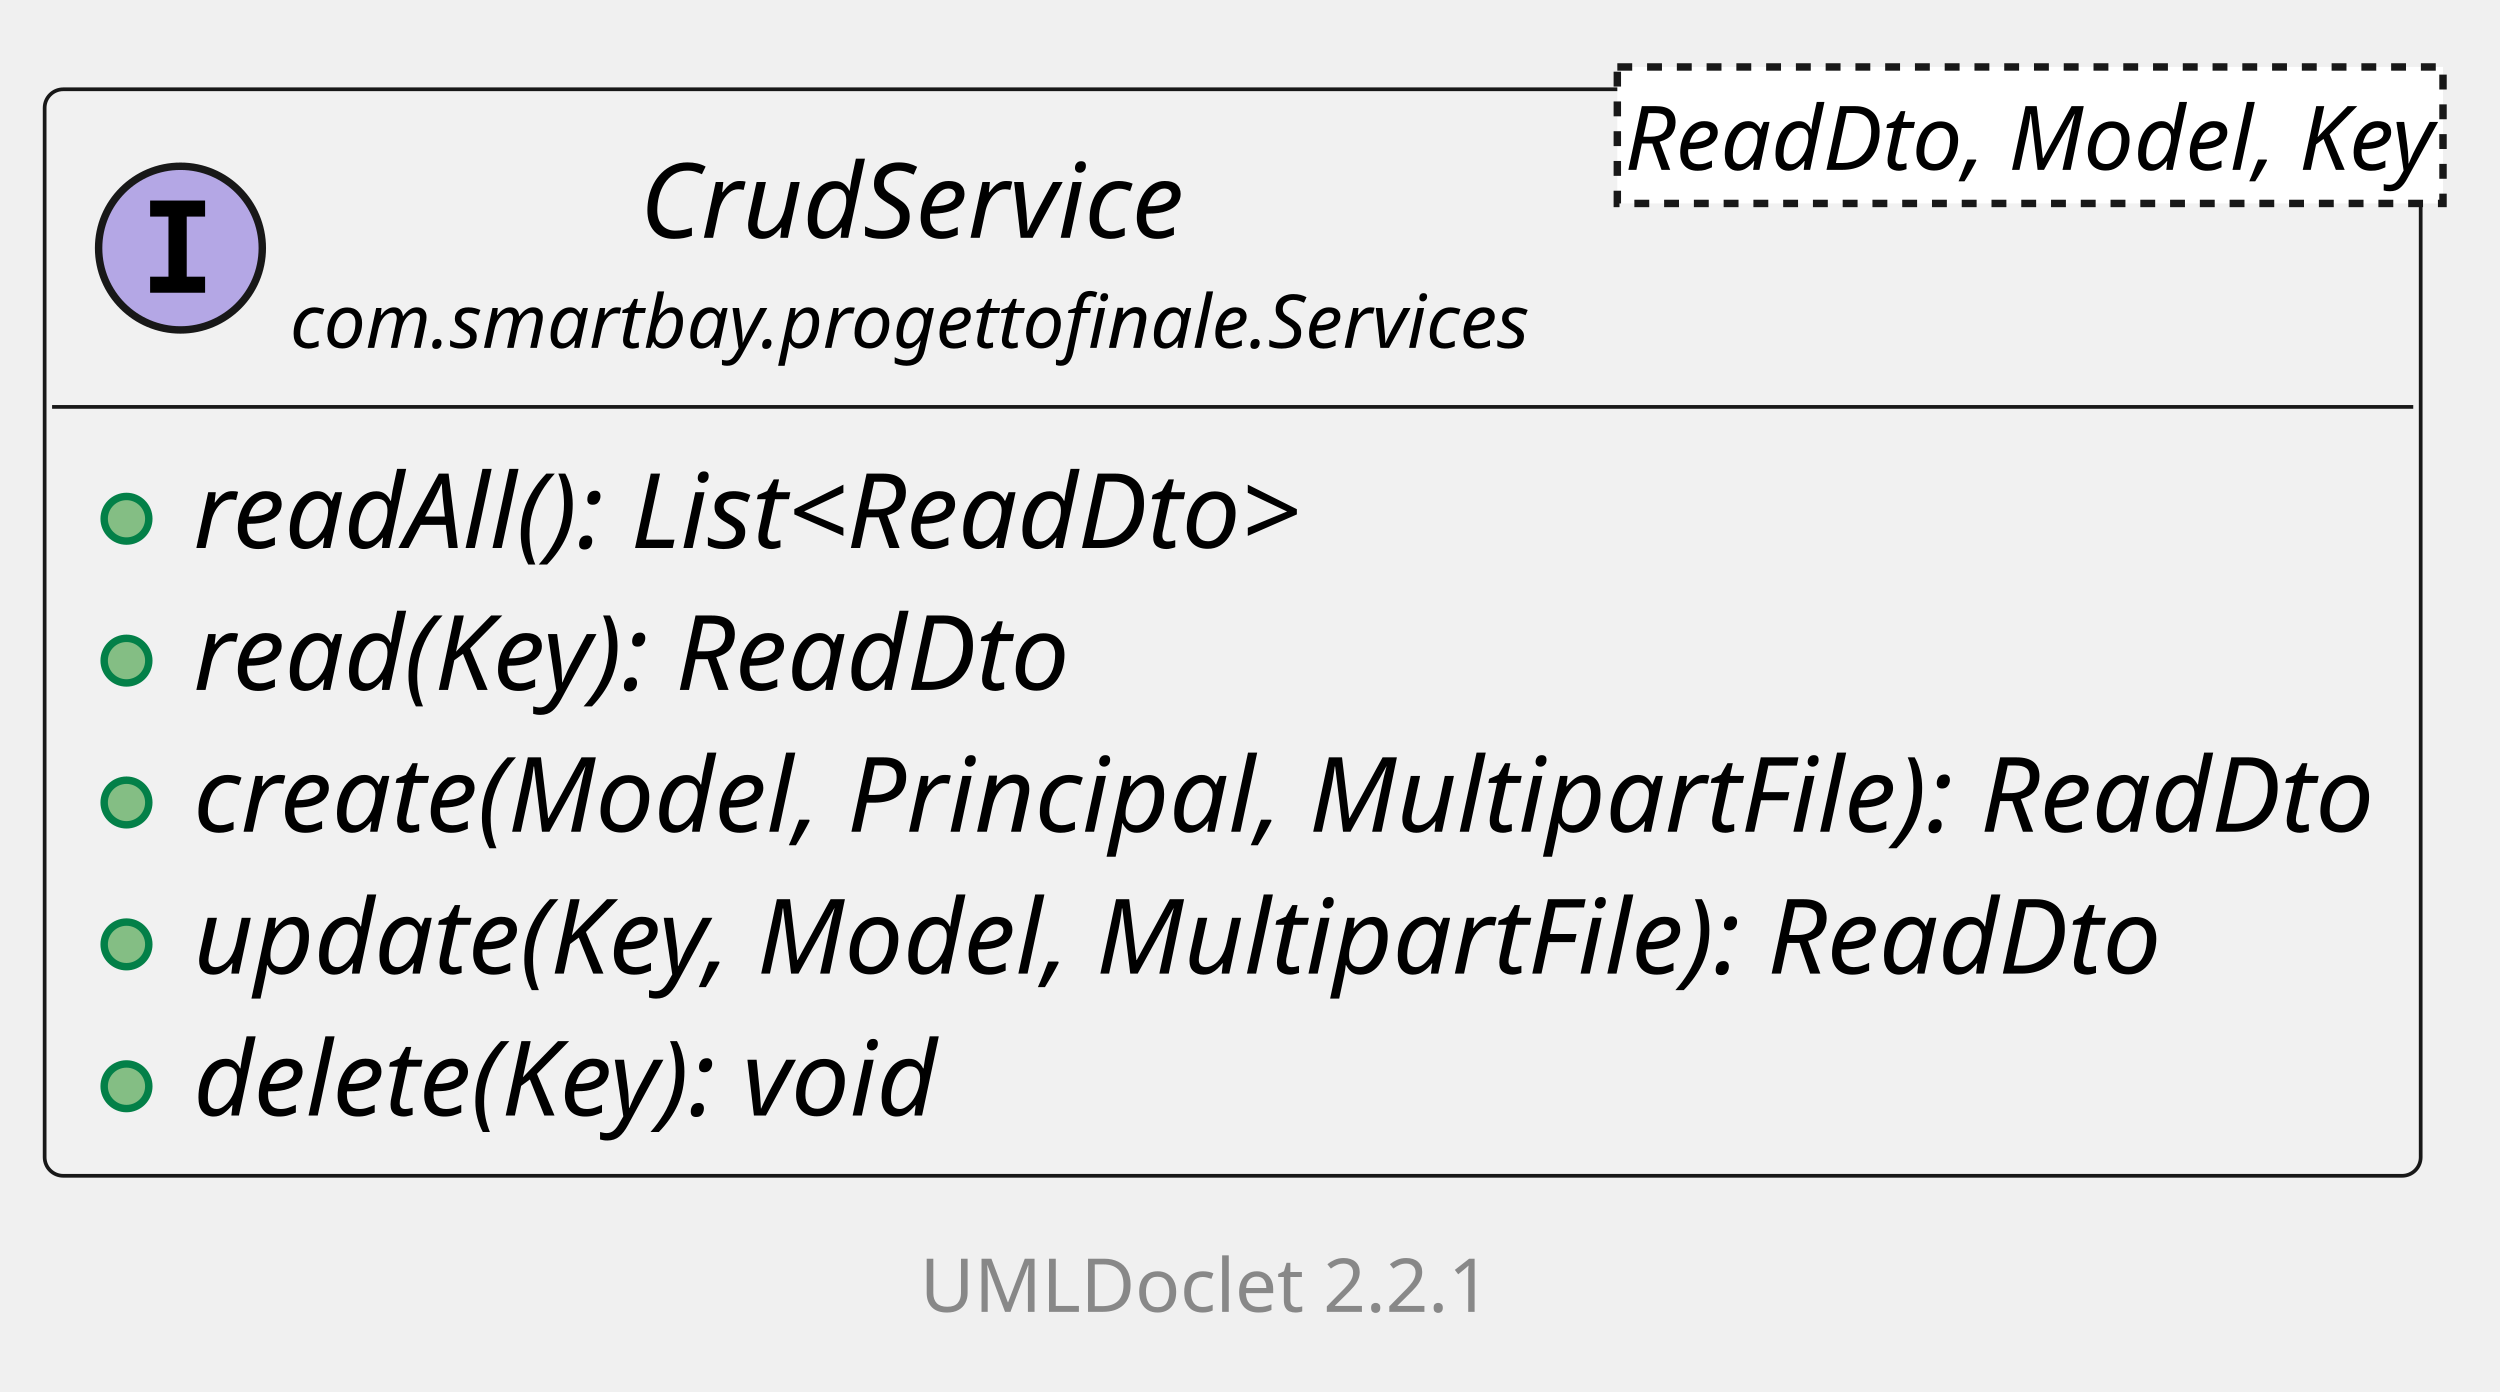
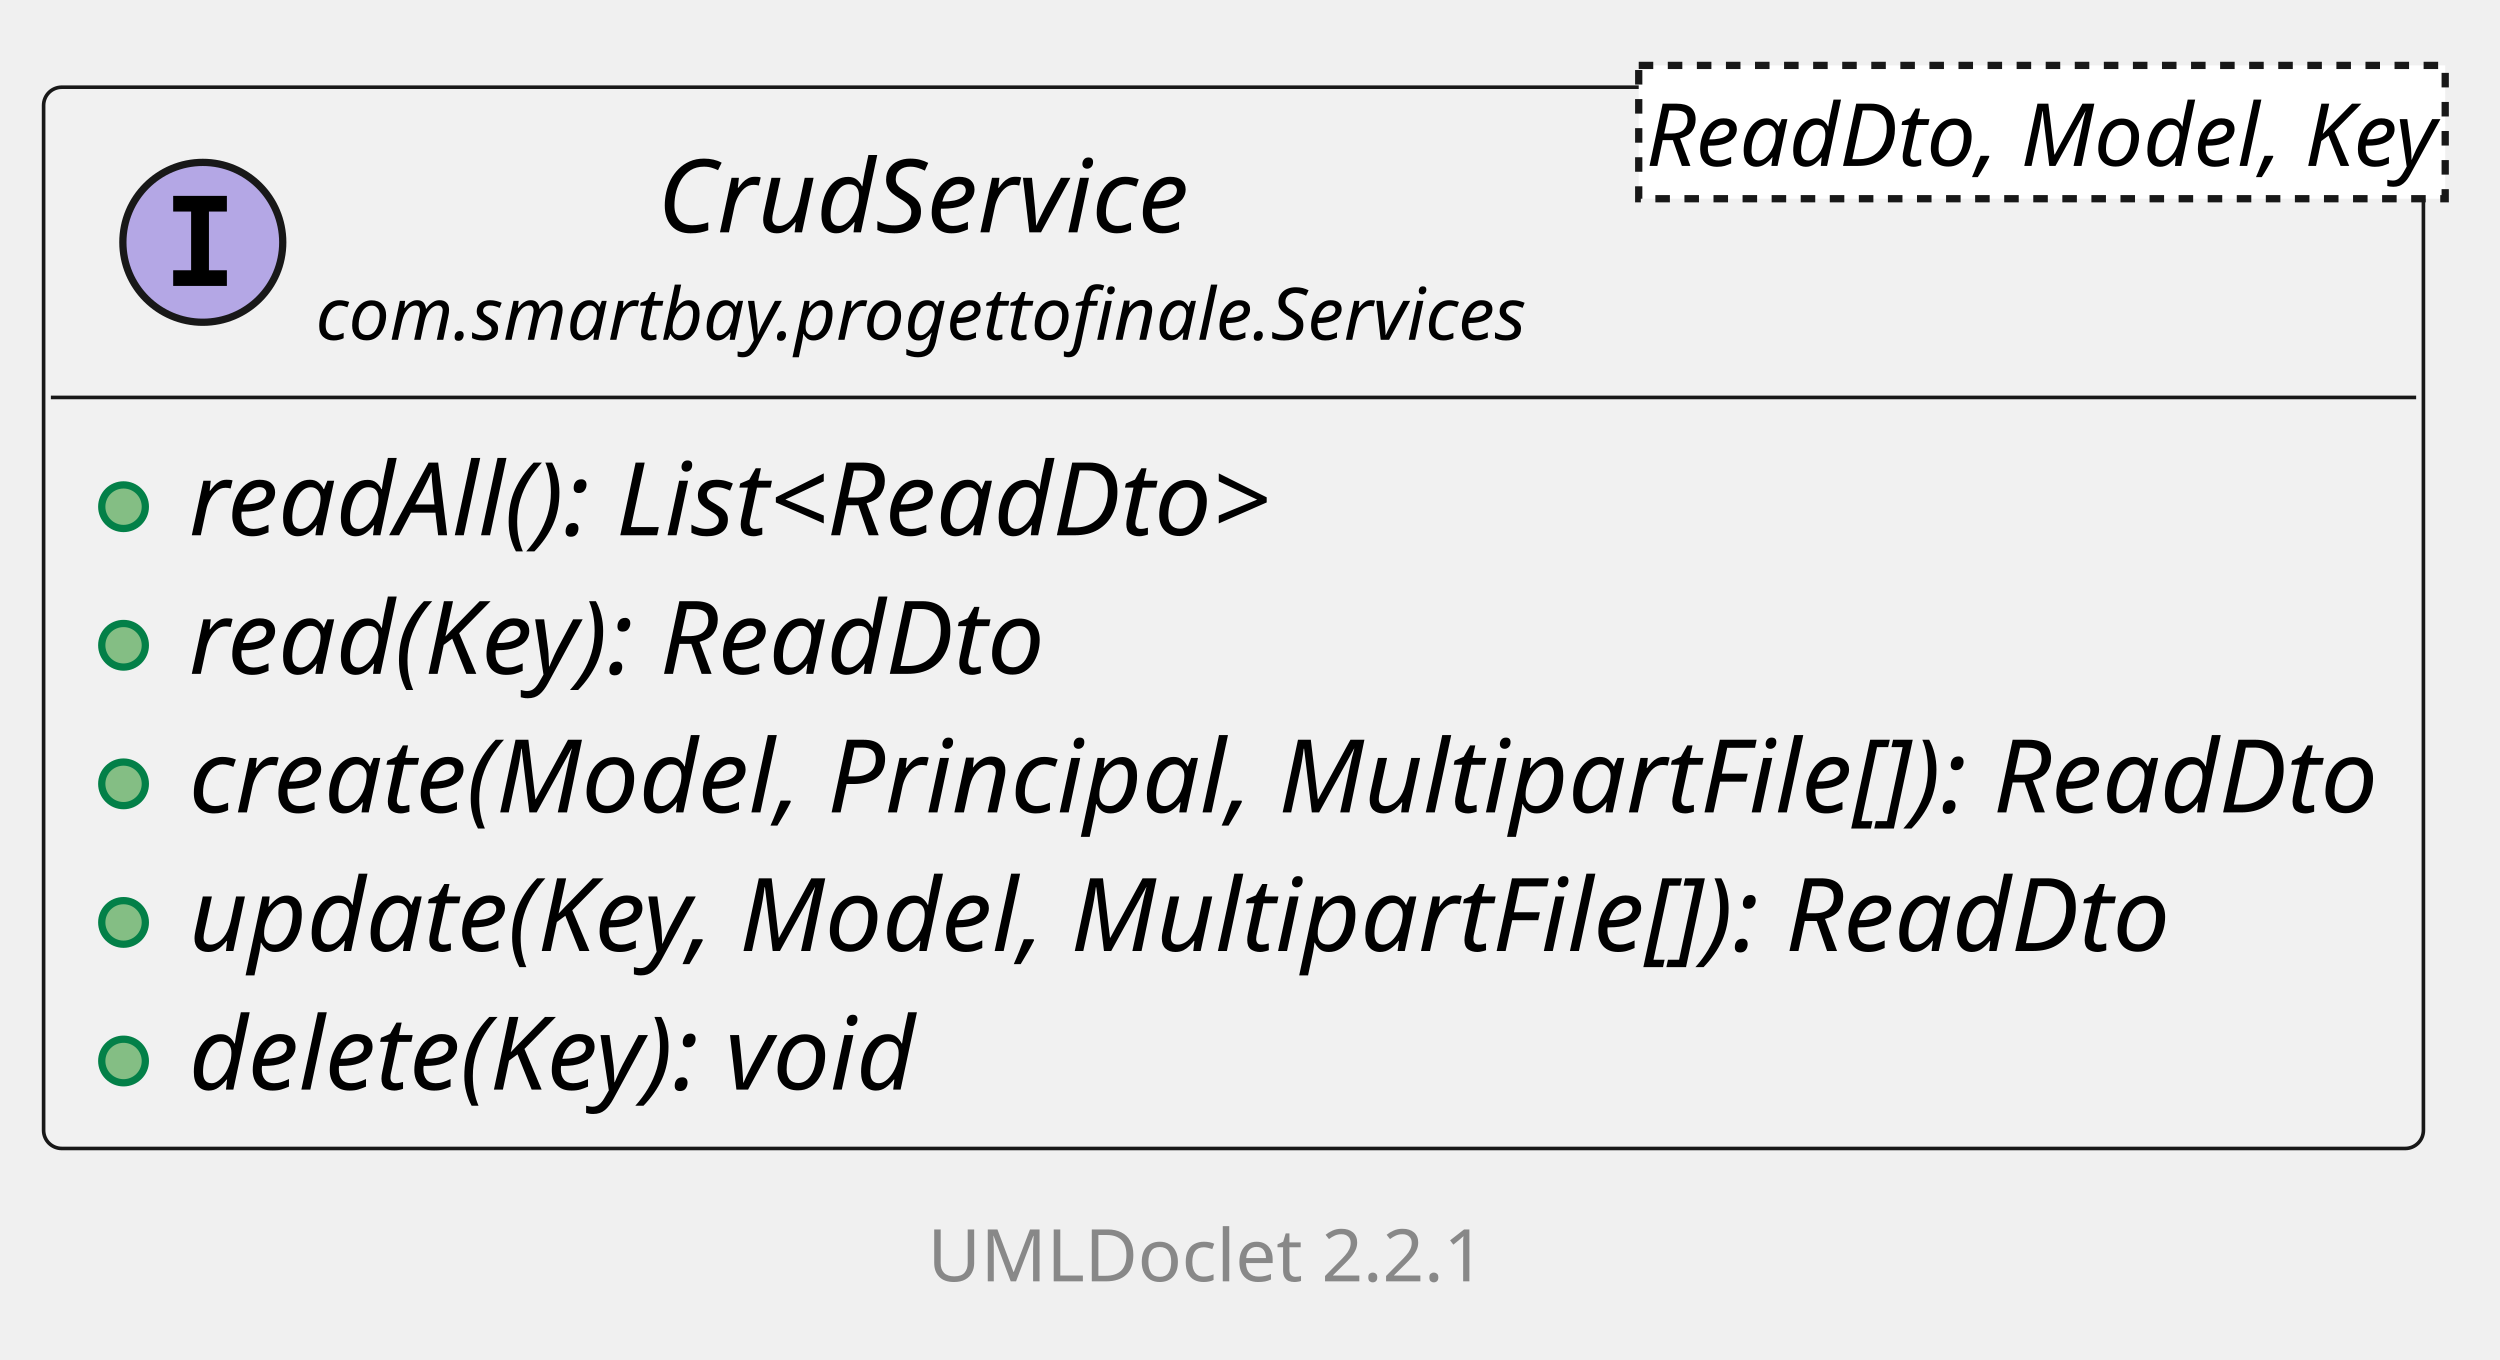
- <svg xmlns="http://www.w3.org/2000/svg" xmlns:xlink="http://www.w3.org/1999/xlink" contentStyleType="text/css" height="187px" preserveAspectRatio="none" style="width:336px;height:187px;background:#FFFFFF;" version="1.1" viewBox="0 0 336 187" width="336px" zoomAndPan="magnify">
+ <svg xmlns="http://www.w3.org/2000/svg" xmlns:xlink="http://www.w3.org/1999/xlink" contentStyleType="text/css" height="187px" preserveAspectRatio="none" style="width:344px;height:187px;background:#FFFFFF;" version="1.1" viewBox="0 0 344 187" width="344px" zoomAndPan="magnify">
  <defs />
  <g>
    <a href="CrudService.html" target="_top" title="CrudService.html" xlink:actuate="onRequest" xlink:href="CrudService.html" xlink:show="new" xlink:title="CrudService.html" xlink:type="simple">
      <g id="elem_com.smartbay.progettofinale.Services.CrudService">
-         <rect codeLine="13" fill="#F1F1F1" height="146.028" id="com.smartbay.progettofinale.Services.CrudService" rx="2.5" ry="2.5" style="stroke:#181818;stroke-width:0.5;" width="319.341" x="6" y="12" />
-         <ellipse cx="24.253" cy="33.344" fill="#B4A7E5" rx="11" ry="11" style="stroke:#181818;stroke-width:1.0;" />
-         <path d="M20.175,29.11 L20.175,26.953 L27.565,26.953 L27.565,29.11 L25.096,29.11 L25.096,37.188 L27.565,37.188 L27.565,39.344 L20.175,39.344 L20.175,37.188 L22.643,37.188 L22.643,29.11 L20.175,29.11 Z " fill="#000000" />
-         <text fill="#000000" font-family="sans-serif" font-size="14" font-style="italic" lengthAdjust="spacing" textLength="73.108" x="85.992" y="31.966">CrudService</text>
-         <text fill="#000000" font-family="sans-serif" font-size="10" font-style="italic" lengthAdjust="spacing" textLength="167.14" x="38.976" y="46.758">com.smartbay.progettofinale.Services</text>
-         <rect fill="#FFFFFF" height="18.344" style="stroke:#181818;stroke-width:1.0;stroke-dasharray:2.0,2.0;" width="110.973" x="217.368" y="9" />
-         <text fill="#000000" font-family="sans-serif" font-size="12" font-style="italic" lengthAdjust="spacing" textLength="108.973" x="218.368" y="22.828">ReadDto, Model, Key</text>
-         <line style="stroke:#181818;stroke-width:0.5;" x1="7" x2="324.341" y1="54.688" y2="54.688" />
+         <rect codeLine="13" fill="#F1F1F1" height="146.028" id="com.smartbay.progettofinale.Services.CrudService" rx="2.5" ry="2.5" style="stroke:#181818;stroke-width:0.5;" width="327.461" x="6" y="12" />
+         <ellipse cx="27.907" cy="33.344" fill="#B4A7E5" rx="11" ry="11" style="stroke:#181818;stroke-width:1.0;" />
+         <path d="M23.829,29.11 L23.829,26.953 L31.219,26.953 L31.219,29.11 L28.75,29.11 L28.75,37.188 L31.219,37.188 L31.219,39.344 L23.829,39.344 L23.829,37.188 L26.297,37.188 L26.297,29.11 L23.829,29.11 Z " fill="#000000" />
+         <text fill="#000000" font-family="sans-serif" font-size="14" font-style="italic" lengthAdjust="spacing" textLength="73.108" x="90.458" y="31.966">CrudService</text>
+         <text fill="#000000" font-family="sans-serif" font-size="10" font-style="italic" lengthAdjust="spacing" textLength="167.14" x="43.442" y="46.758">com.smartbay.progettofinale.Services</text>
+         <rect fill="#FFFFFF" height="18.344" style="stroke:#181818;stroke-width:1.0;stroke-dasharray:2.0,2.0;" width="110.973" x="225.488" y="9" />
+         <text fill="#000000" font-family="sans-serif" font-size="12" font-style="italic" lengthAdjust="spacing" textLength="108.973" x="226.488" y="22.828">ReadDto, Model, Key</text>
+         <line style="stroke:#181818;stroke-width:0.5;" x1="7" x2="332.461" y1="54.688" y2="54.688" />
        <ellipse cx="17" cy="69.722" fill="#84BE84" rx="3" ry="3" style="stroke:#038048;stroke-width:1.0;" />
        <text fill="#000000" font-family="sans-serif" font-size="14" font-style="italic" lengthAdjust="spacing" textLength="149.001" x="26" y="73.654">readAll(): List&lt;ReadDto&gt;</text>
        <ellipse cx="17" cy="88.79" fill="#84BE84" rx="3" ry="3" style="stroke:#038048;stroke-width:1.0;" />
        <text fill="#000000" font-family="sans-serif" font-size="14" font-style="italic" lengthAdjust="spacing" textLength="118.286" x="26" y="92.722">read(Key): ReadDto</text>
        <ellipse cx="17" cy="107.858" fill="#84BE84" rx="3" ry="3" style="stroke:#038048;stroke-width:1.0;" />
-         <text fill="#000000" font-family="sans-serif" font-size="14" font-style="italic" lengthAdjust="spacing" textLength="293.341" x="26" y="111.79">create(Model, Principal, MultipartFile): ReadDto</text>
+         <text fill="#000000" font-family="sans-serif" font-size="14" font-style="italic" lengthAdjust="spacing" textLength="301.461" x="26" y="111.79">create(Model, Principal, MultipartFile[]): ReadDto</text>
        <ellipse cx="17" cy="126.926" fill="#84BE84" rx="3" ry="3" style="stroke:#038048;stroke-width:1.0;" />
-         <text fill="#000000" font-family="sans-serif" font-size="14" font-style="italic" lengthAdjust="spacing" textLength="265.299" x="26" y="130.858">update(Key, Model, MultipartFile): ReadDto</text>
+         <text fill="#000000" font-family="sans-serif" font-size="14" font-style="italic" lengthAdjust="spacing" textLength="273.419" x="26" y="130.858">update(Key, Model, MultipartFile[]): ReadDto</text>
        <ellipse cx="17" cy="145.994" fill="#84BE84" rx="3" ry="3" style="stroke:#038048;stroke-width:1.0;" />
        <text fill="#000000" font-family="sans-serif" font-size="14" font-style="italic" lengthAdjust="spacing" textLength="100.198" x="26" y="149.925">delete(Key): void</text>
      </g>
    </a>
-     <text fill="#888888" font-family="sans-serif" font-size="10" lengthAdjust="spacing" textLength="2.6" x="160.7" y="162.69"> </text>
+     <text fill="#888888" font-family="sans-serif" font-size="10" lengthAdjust="spacing" textLength="2.6" x="164.7" y="162.69"> </text>
    <a href="https://github.com/talsma-ict/umldoclet" target="_top" title="https://github.com/talsma-ict/umldoclet" xlink:actuate="onRequest" xlink:href="https://github.com/talsma-ict/umldoclet" xlink:show="new" xlink:title="https://github.com/talsma-ict/umldoclet" xlink:type="simple">
-       <text fill="#888888" font-family="sans-serif" font-size="10" lengthAdjust="spacing" textLength="76.72" x="123.64" y="176.31">UMLDoclet 2.2.1</text>
+       <text fill="#888888" font-family="sans-serif" font-size="10" lengthAdjust="spacing" textLength="76.72" x="127.64" y="176.31">UMLDoclet 2.2.1</text>
    </a>
  </g>
</svg>
